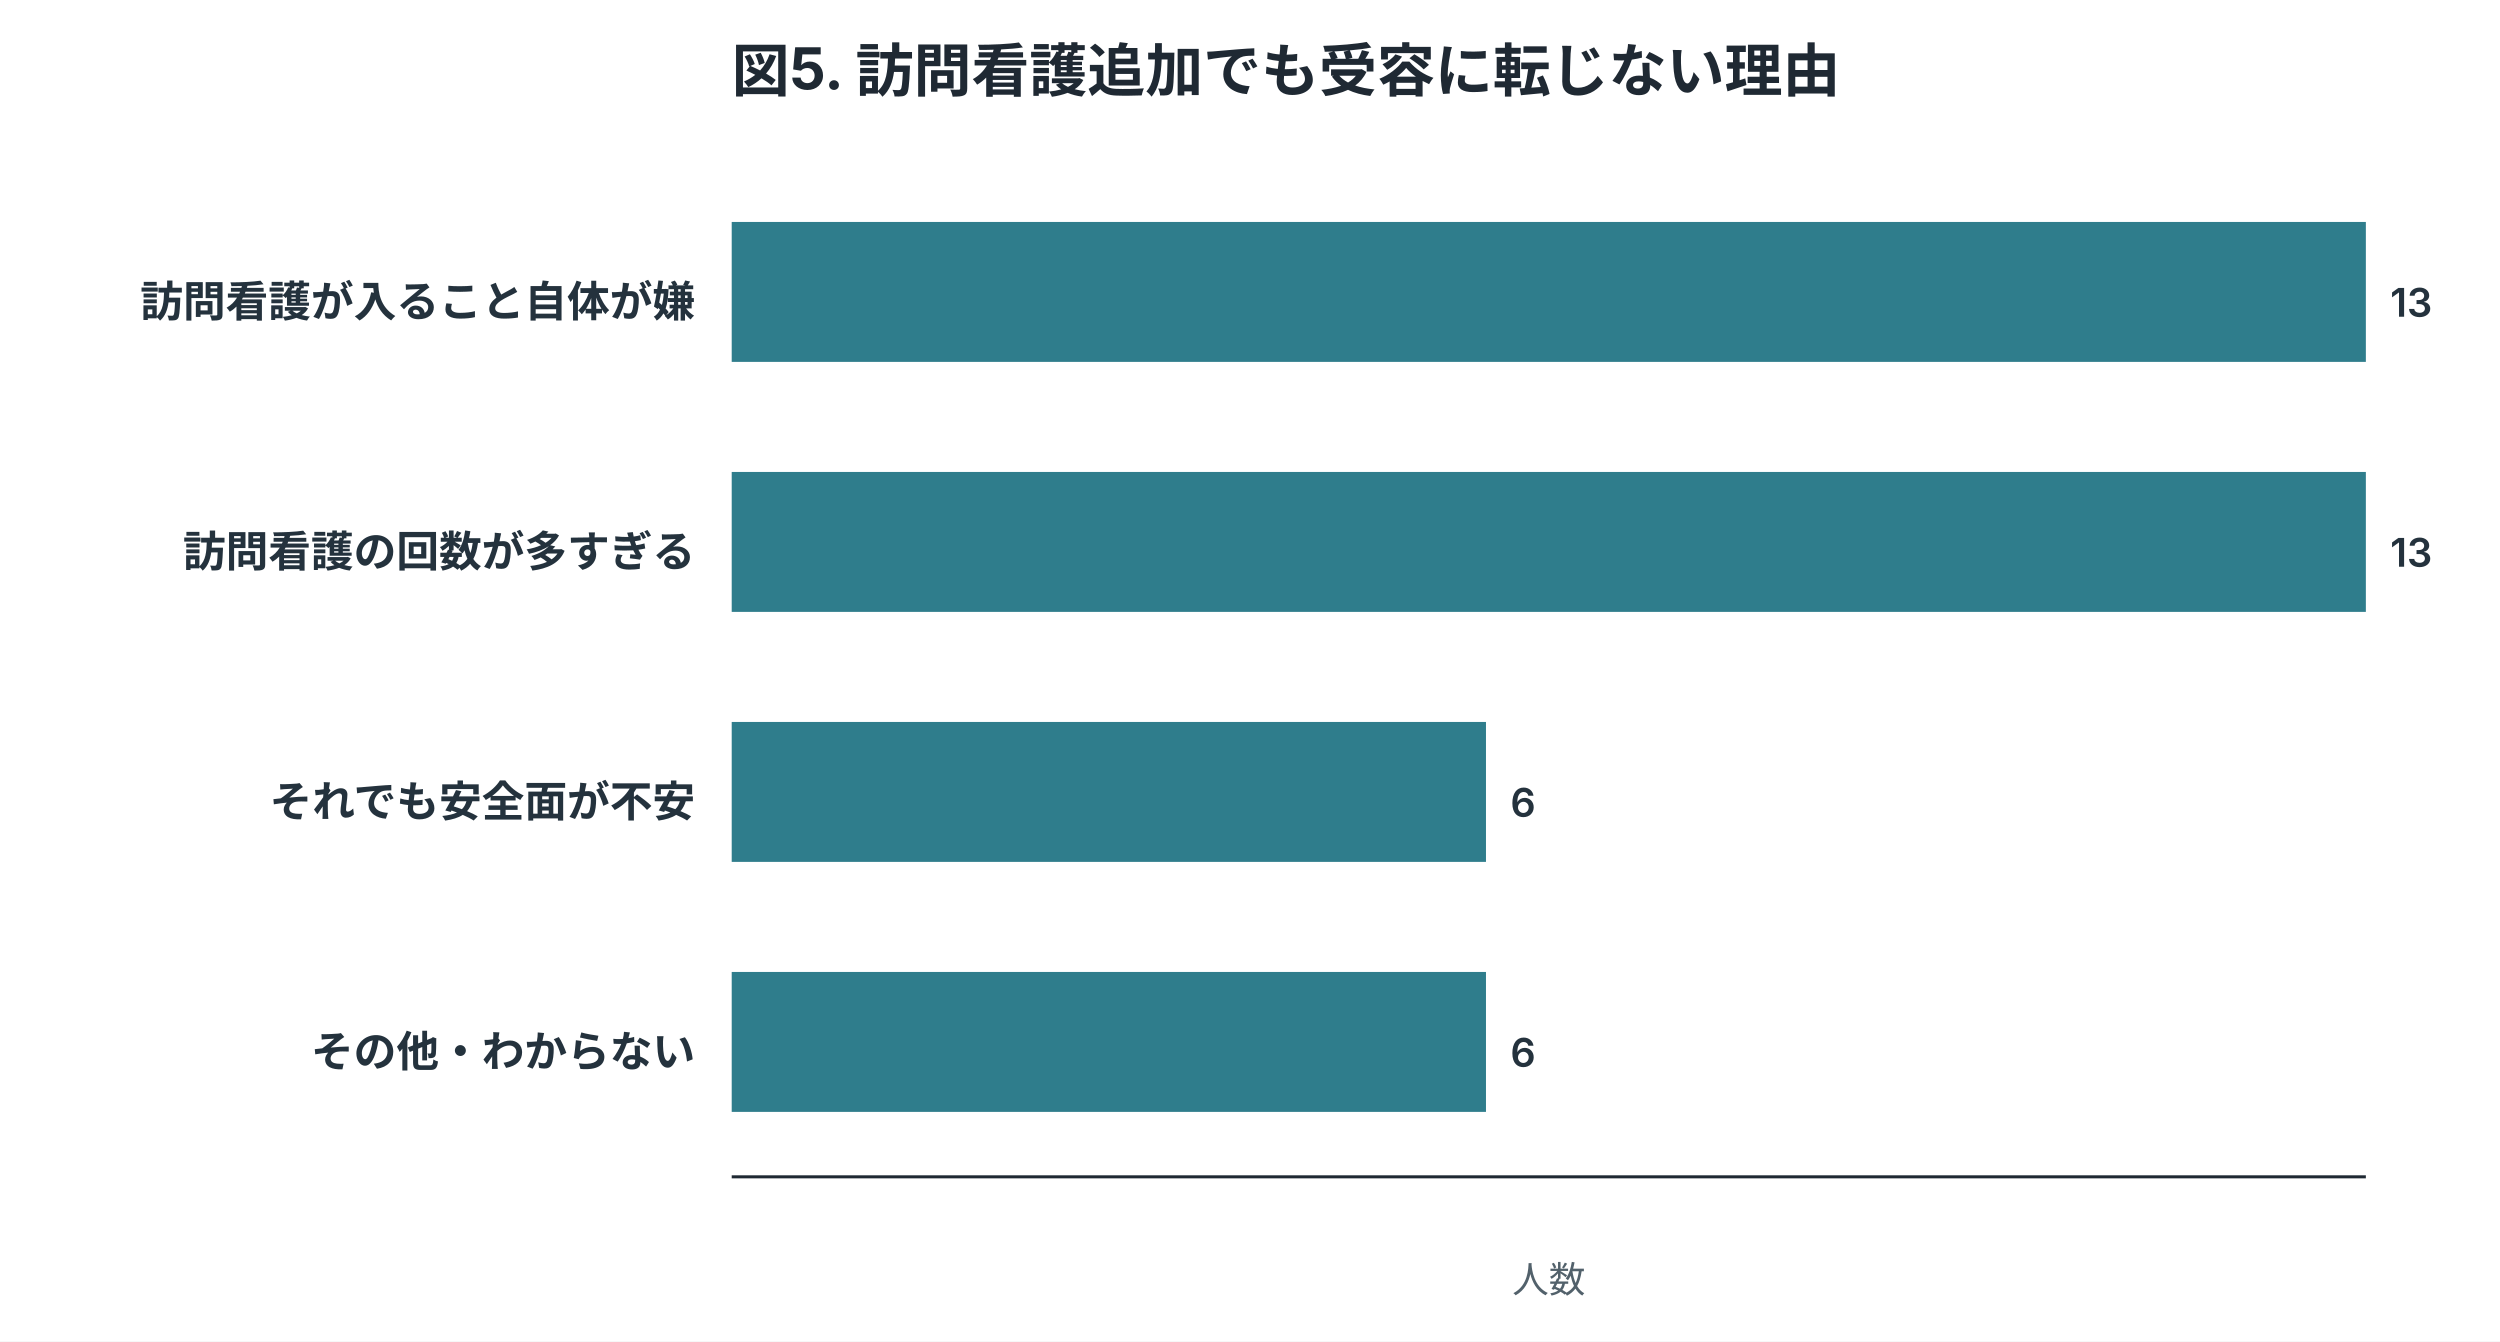
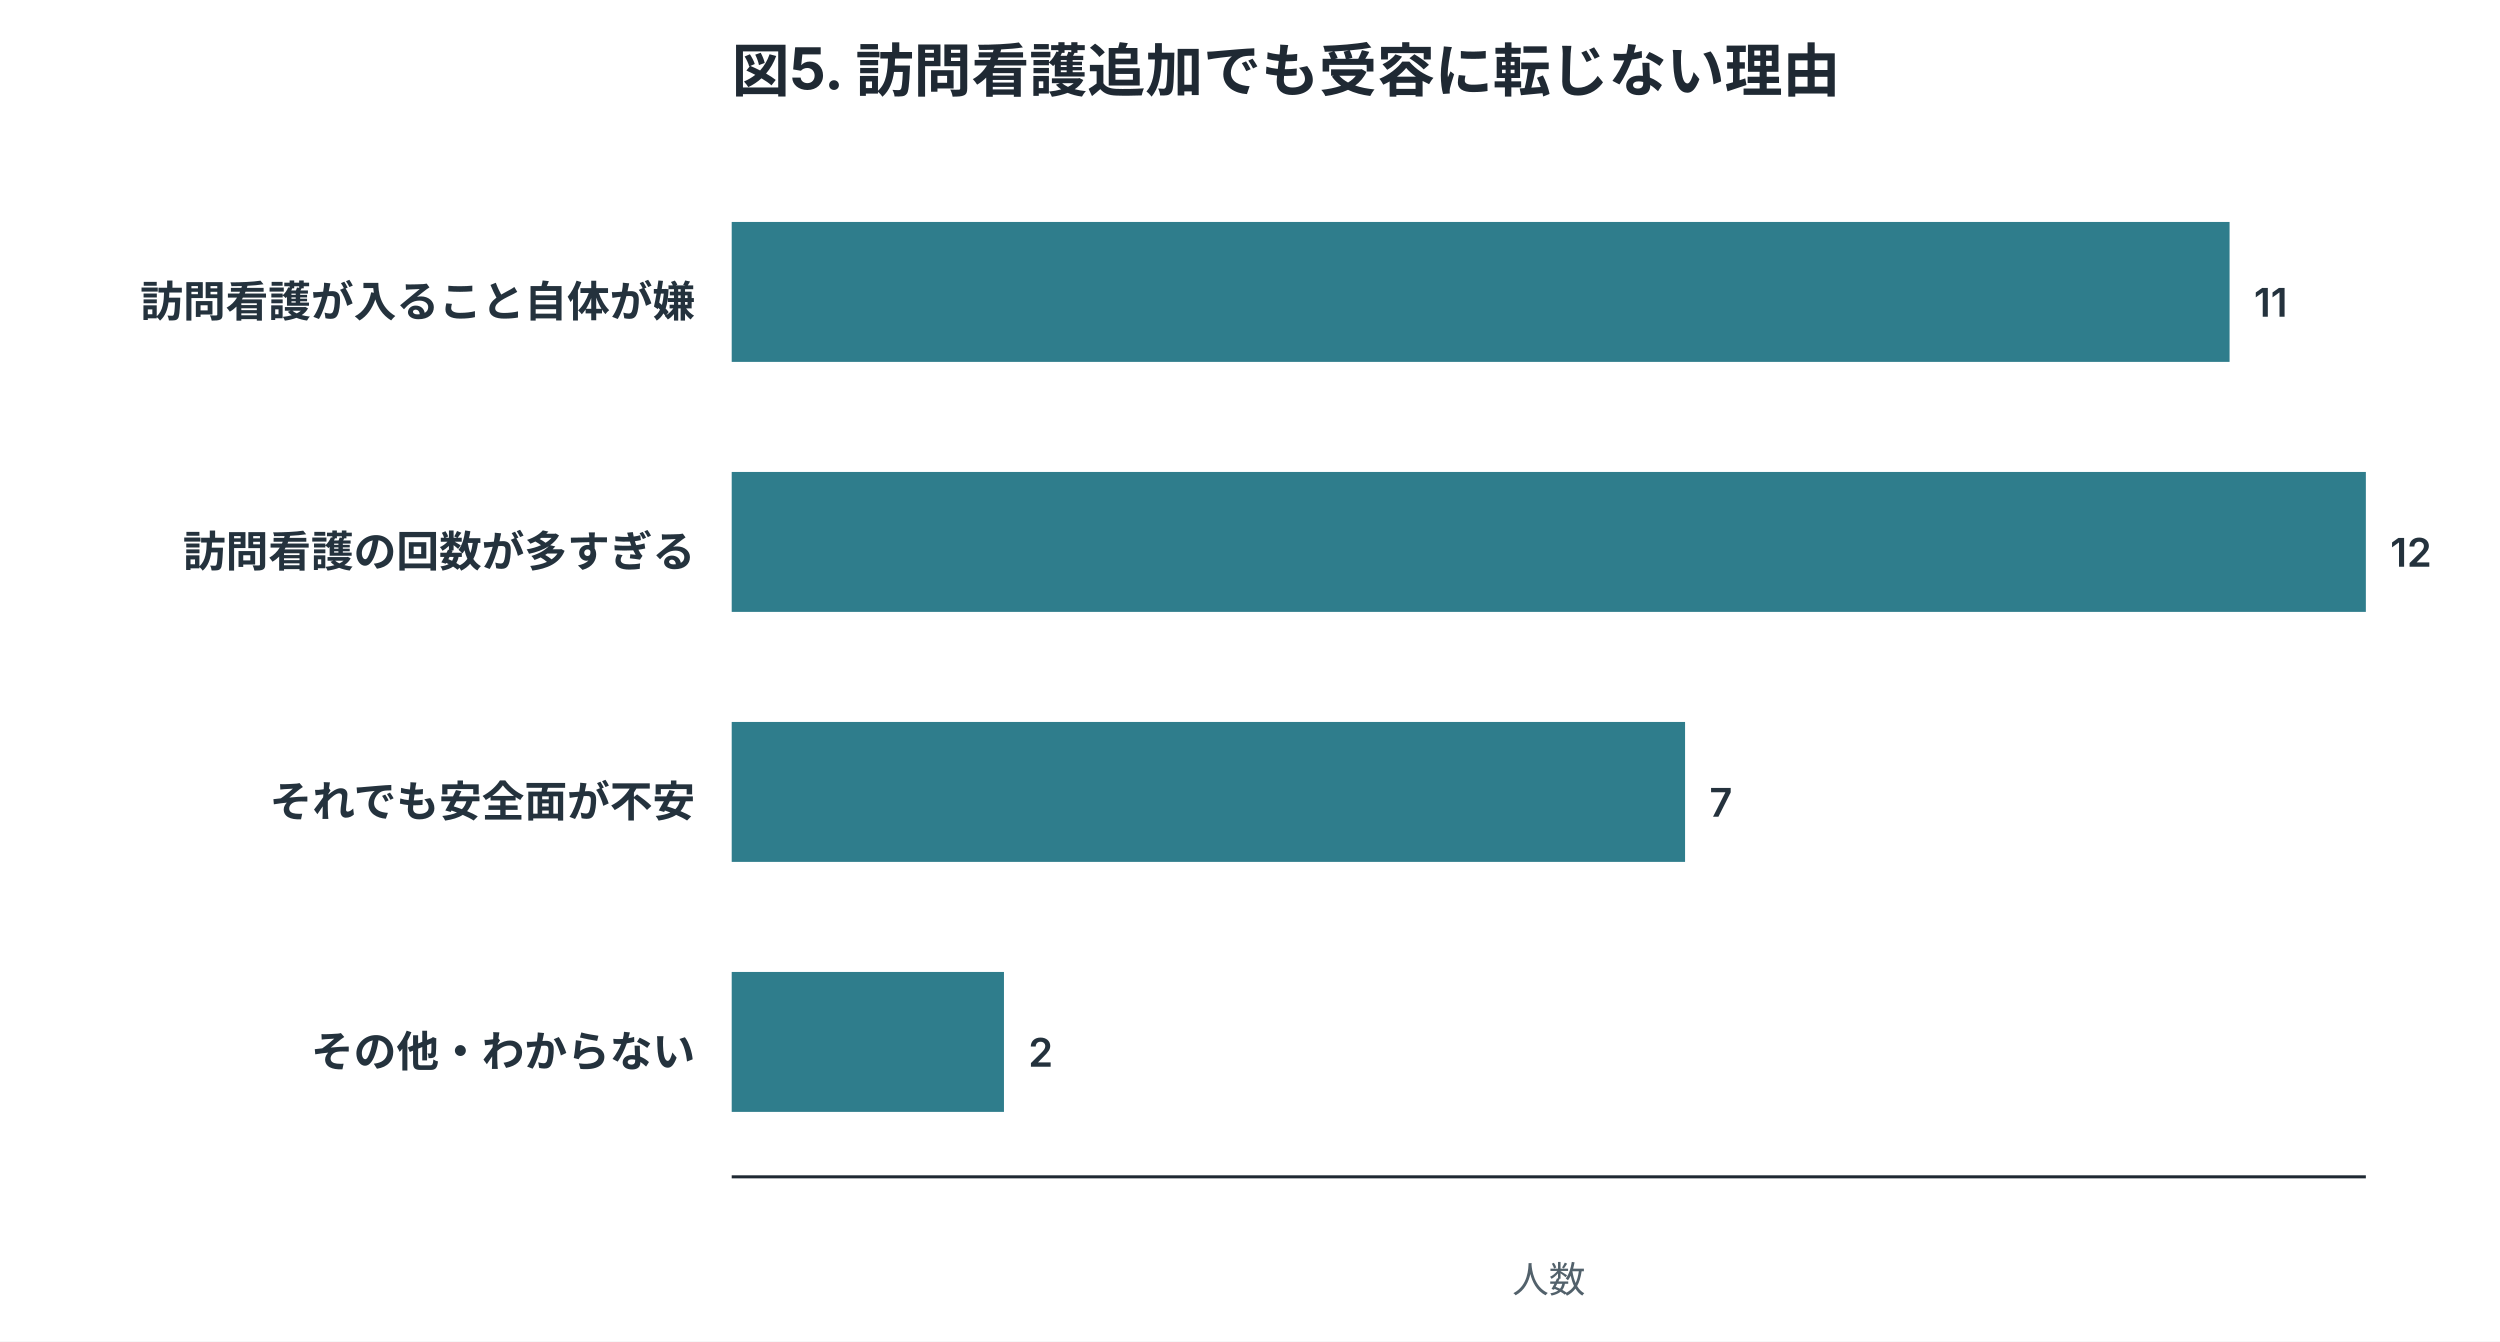
<svg xmlns="http://www.w3.org/2000/svg" width="820" height="440" viewBox="0 0 820 440" role="img">
  <style>
.title{font:700 19px -apple-system,BlinkMacSystemFont,"Segoe UI",sans-serif;fill:#1f2933}
.label{font:600 14px -apple-system,BlinkMacSystemFont,"Segoe UI",sans-serif;fill:#24323d}
.num{font:600 13px -apple-system,BlinkMacSystemFont,"Segoe UI",sans-serif;fill:#24323d}
.axis,.legend,.note{font:12px -apple-system,BlinkMacSystemFont,"Segoe UI",sans-serif;fill:#52616b}
.inside{font:700 13px -apple-system,BlinkMacSystemFont,"Segoe UI",sans-serif;fill:white}
.big{font:700 34px -apple-system,BlinkMacSystemFont,"Segoe UI",sans-serif;fill:#1f2933}
</style>
  <rect width="100%" height="100%" fill="white" />
  <text x="240" y="30" class="title">図5. 訪問看護追加でも受容に転じない理由</text>
  <text x="228" y="103.9" text-anchor="end" class="label">訪問看護が入ること自体が嫌</text>
-   <rect x="240" y="72.8" width="536.0" height="45.9" fill="#2f7d8c" />
-   <text x="784.0" y="103.9" class="num">13</text>
+   <rect x="240" y="72.8" width="491.3" height="45.9" fill="#2f7d8c" />
+   <text x="739.3" y="103.9" class="num">11</text>
  <text x="228" y="185.9" text-anchor="end" class="label">訪問看護の回数が多すぎる</text>
  <rect x="240" y="154.8" width="536.0" height="45.9" fill="#2f7d8c" />
-   <text x="784.0" y="185.9" class="num">13</text>
+   <text x="784.0" y="185.9" class="num">12</text>
  <text x="228" y="267.9" text-anchor="end" class="label">それでも安全面が不安</text>
-   <rect x="240" y="236.8" width="247.4" height="45.9" fill="#2f7d8c" />
-   <text x="495.4" y="267.9" class="num">6</text>
+   <rect x="240" y="236.8" width="312.7" height="45.9" fill="#2f7d8c" />
+   <text x="560.7" y="267.9" class="num">7</text>
  <text x="228" y="349.9" text-anchor="end" class="label">その他・わからない</text>
-   <rect x="240" y="318.8" width="247.4" height="45.9" fill="#2f7d8c" />
-   <text x="495.4" y="349.9" class="num">6</text>
+   <rect x="240" y="318.8" width="89.3" height="45.9" fill="#2f7d8c" />
+   <text x="337.3" y="349.9" class="num">2</text>
  <line x1="240" y1="386" x2="776" y2="386" stroke="#1f2933" />
  <text x="508.0" y="424" text-anchor="middle" class="axis">人数</text>
</svg>
